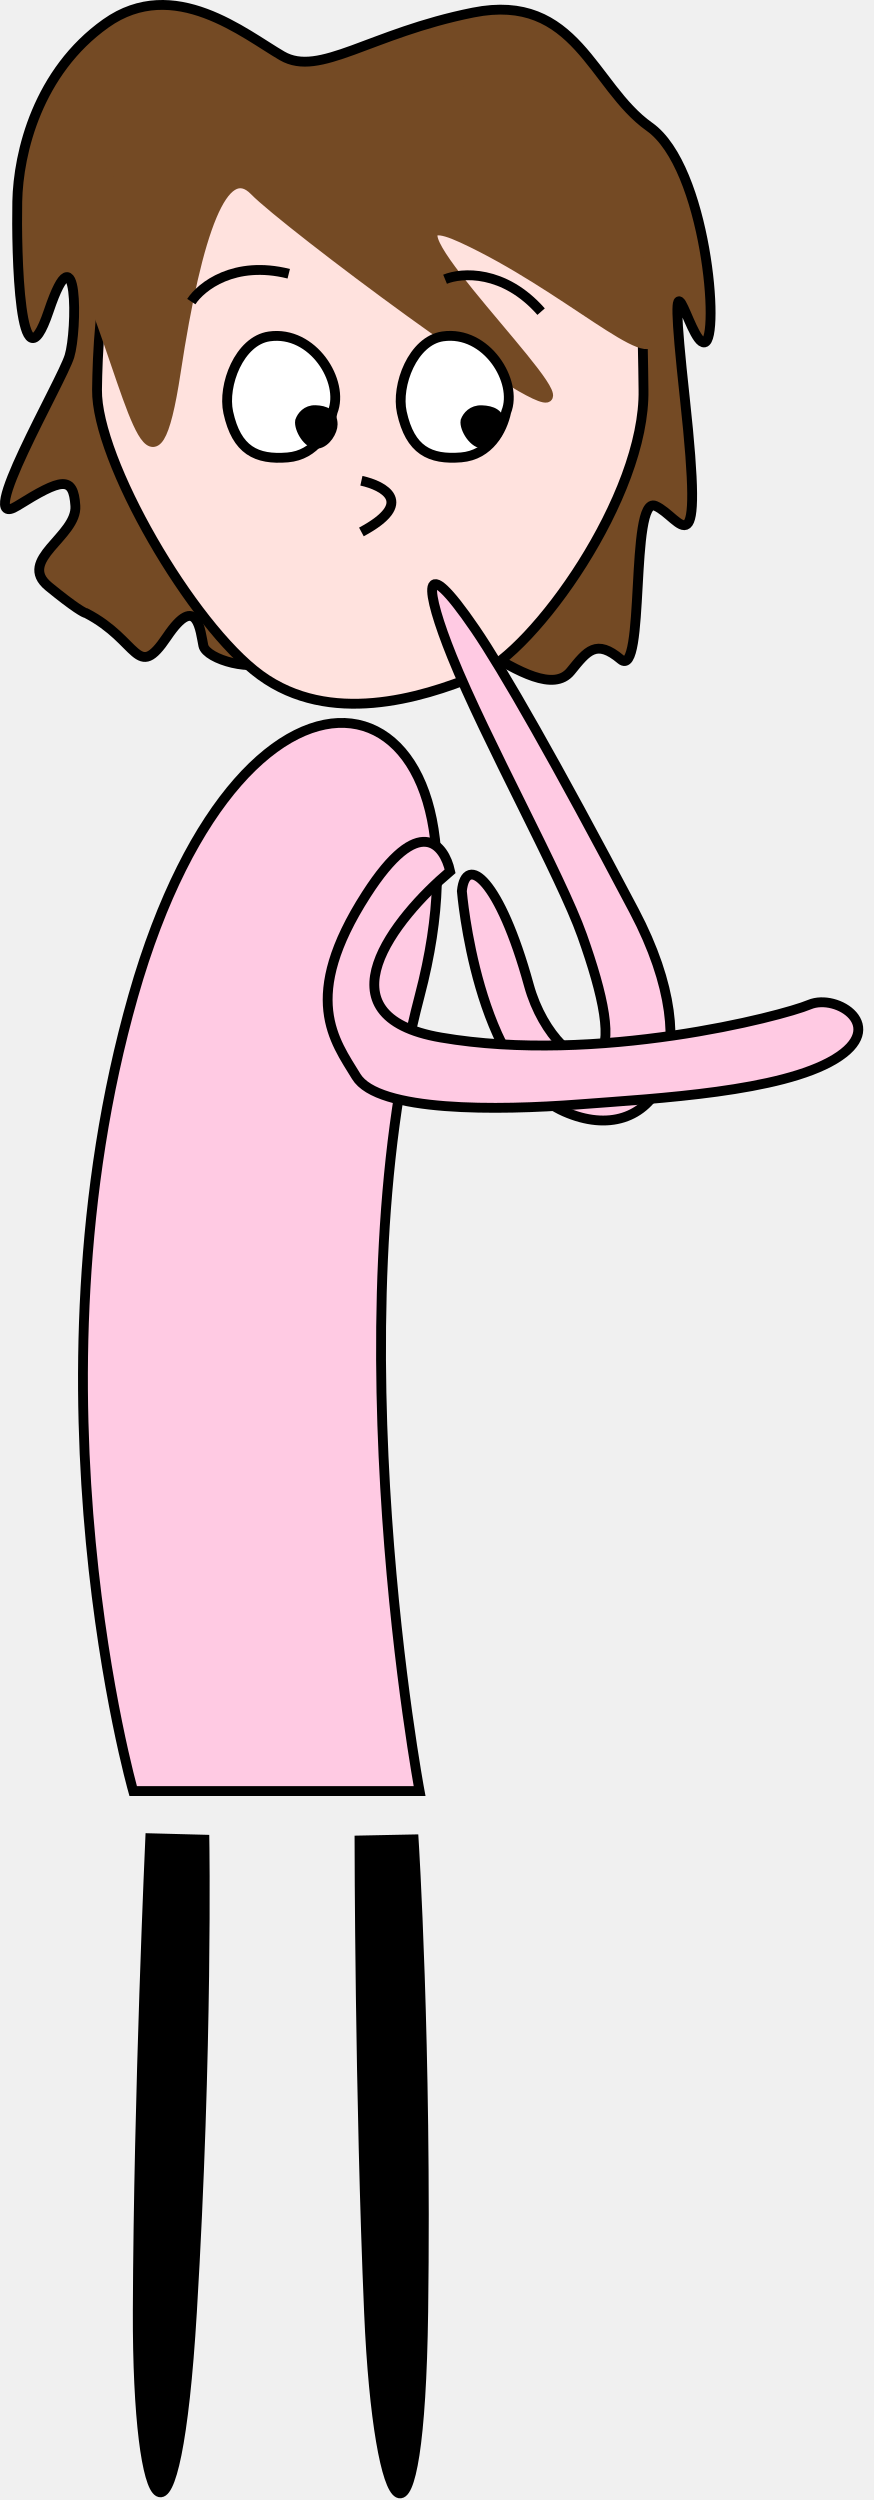
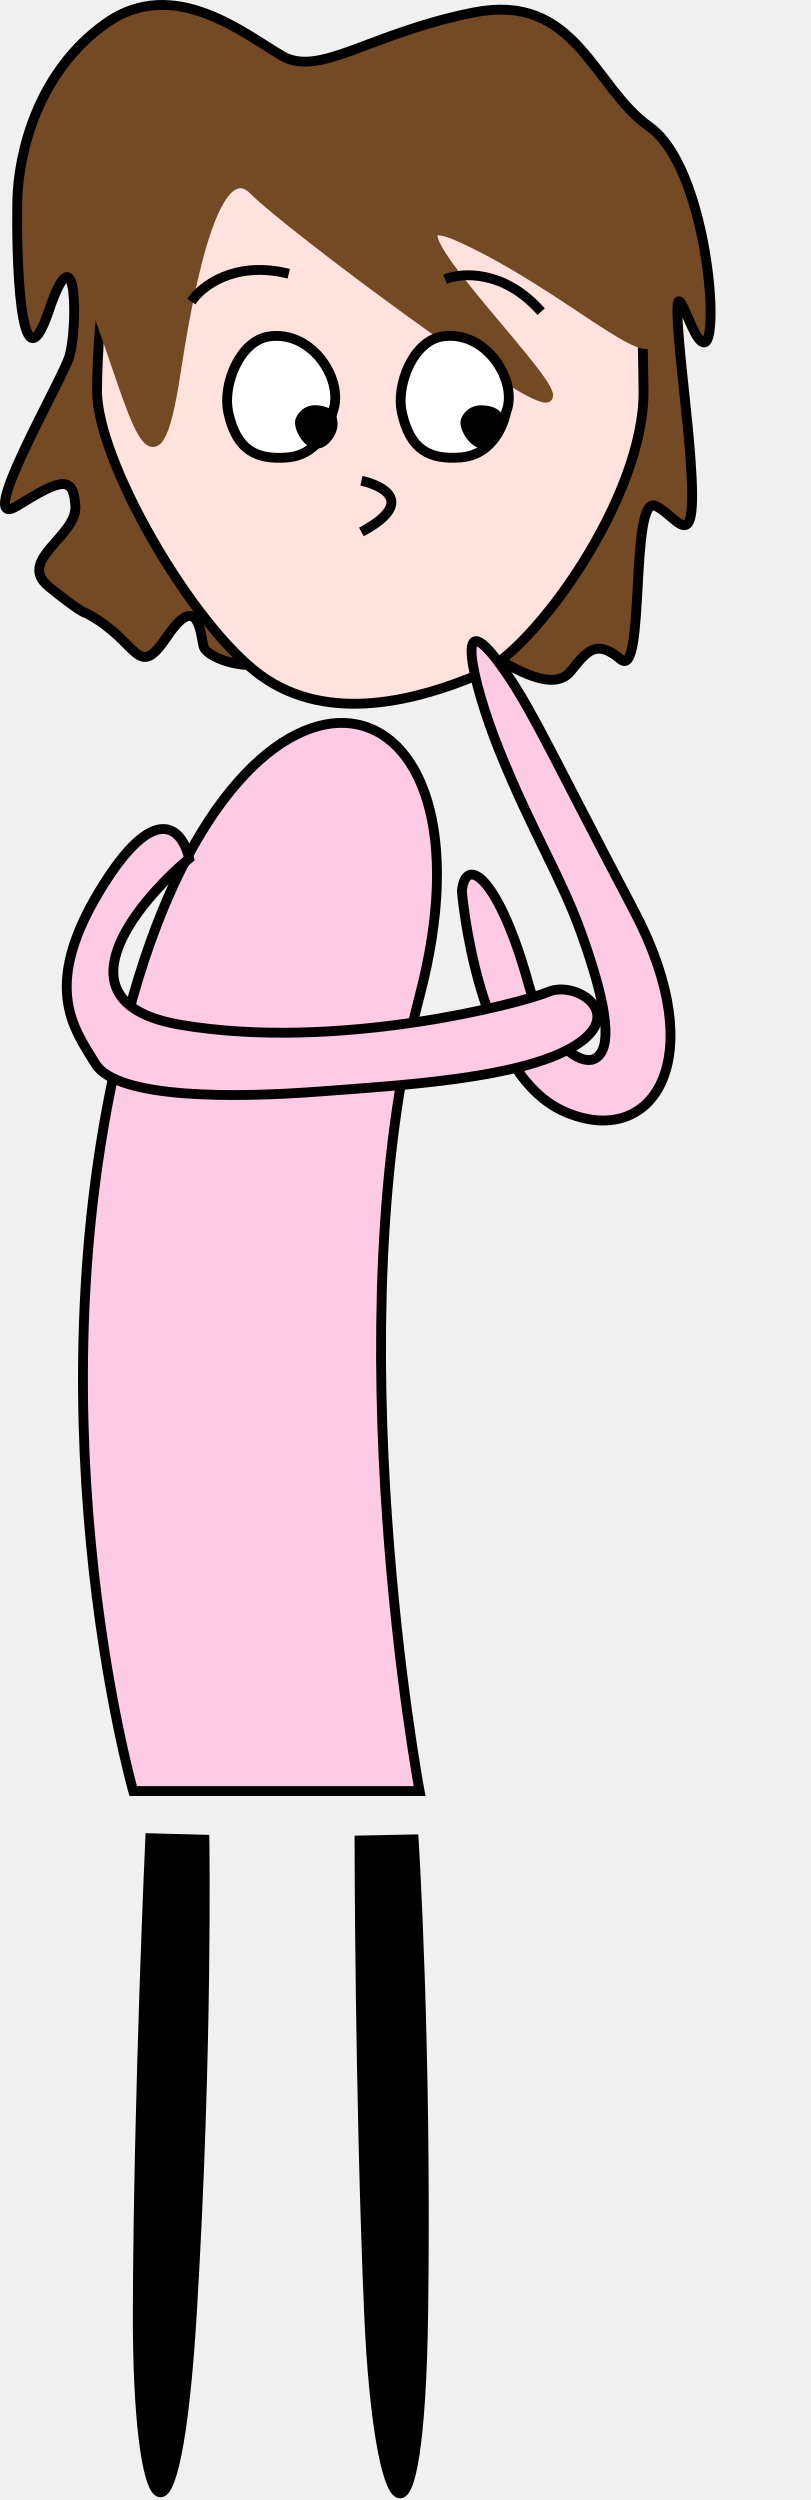
- <svg xmlns="http://www.w3.org/2000/svg" width="887" height="2539" viewBox="0 0 887 2539" fill="none">
+ <svg xmlns="http://www.w3.org/2000/svg" width="823" height="2539" viewBox="0 0 823 2539" fill="none">
  <path d="M169.537 646.753C138.537 692.753 141.537 650.753 87.537 622.753C85.87 622.753 75.937 617.353 49.537 595.753C16.537 568.753 78.537 544.753 76.537 513.753C74.537 482.753 62.537 485.753 17.537 513.753C-27.463 541.753 62.537 387.753 70.537 361.753C78.537 335.753 79.537 226.753 49.537 315.753C19.537 404.753 16.537 254.753 17.537 204.753C18.537 154.753 38.537 72.753 107.537 23.753C176.537 -25.247 248.537 34.753 286.537 56.753C324.537 78.753 375.537 33.753 480.537 12.753C585.537 -8.247 601.537 87.753 659.537 128.753C717.537 169.753 731.537 344.753 715.537 347.753C699.537 350.753 675.537 220.753 695.537 404.753C715.537 588.753 691.537 524.753 665.537 513.753C639.537 502.753 655.537 690.753 630.537 669.753C605.537 648.753 596.537 660.753 579.537 681.753C562.537 702.753 525.537 681.753 491.537 660.753C457.537 639.753 463.537 669.753 447.537 681.753C431.537 693.753 381.537 684.753 355.537 660.753C329.537 636.753 296.537 655.753 277.537 669.753C258.537 683.753 209.537 669.753 206.537 655.753C203.537 641.753 200.537 600.753 169.537 646.753Z" fill="#744A24" stroke="black" stroke-width="10" />
  <path d="M350.537 91.753C664.537 91.753 651.537 287.753 653.537 395.753C655.537 503.753 542.537 661.753 484.537 685.753C426.537 709.753 334.537 736.753 264.537 685.753C194.537 634.753 97.537 466.753 98.537 395.753C99.537 324.753 107.152 152.763 215.537 115.753C297.537 87.753 316.537 91.753 350.537 91.753Z" fill="#FFE2DE" stroke="black" stroke-width="10" />
  <path d="M178.536 377.753C156.536 522.753 137.536 418.753 96.536 309.753V270.753C88.536 253.753 100.736 222.553 105.536 193.753C111.536 157.753 148.536 131.753 178.536 112.753C208.536 93.753 258.536 83.753 284.536 78.753C310.536 73.753 439.536 81.753 493.536 83.753C547.536 85.753 598.536 142.753 632.536 193.753C666.536 244.753 662.536 303.753 663.536 340.753C664.536 377.753 573.536 289.753 469.536 241.753C365.536 193.753 563.536 384.753 556.536 402.753C549.536 420.753 289.536 225.753 258.536 193.753C227.536 161.753 200.536 232.753 178.536 377.753Z" fill="#744A24" stroke="#744A24" stroke-width="10" />
  <path d="M292.093 464.571C320.465 462.25 333.941 437.171 337.836 418.316C350.167 387.665 317.827 335.241 273.409 341.673C243.168 346.052 225.746 391.172 231.838 418.905C240.295 457.409 260.332 467.169 292.093 464.571Z" fill="white" stroke="black" stroke-width="10" />
  <path d="M320.373 416.55C311.446 416.244 306.506 422.622 304.739 427.624C303.536 435.127 312.789 451.973 322.615 450.606C331.067 449.431 337.91 437.838 337.851 430.966C337.759 420.163 330.365 416.892 320.373 416.55Z" fill="black" stroke="black" stroke-width="10" />
  <path d="M468.366 464.523C496.739 462.202 510.214 437.123 514.11 418.268C526.441 387.617 494.1 335.193 449.682 341.625C419.442 346.004 402.02 391.124 408.111 418.857C416.568 457.361 436.605 467.121 468.366 464.523Z" fill="white" stroke="black" stroke-width="10" />
  <path d="M489.231 416.636C479.776 416.273 474.586 422.585 472.747 427.549C471.523 435.005 481.432 451.823 491.829 450.528C500.771 449.415 507.942 437.927 507.835 431.091C507.666 420.344 499.815 417.042 489.231 416.636Z" fill="black" stroke="black" stroke-width="10" />
  <path d="M367.037 488.253C390.037 493.253 422.237 510.653 367.037 540.253" stroke="black" stroke-width="10" />
  <path d="M194.279 306.306C204.205 291.099 237.899 264.151 293.257 278.018" stroke="black" stroke-width="10" />
  <path d="M452 283.602C468.805 276.719 511.84 273.663 549.541 316.506" stroke="black" stroke-width="10" />
-   <path d="M426.134 1819H135.255C135.255 1819 20.5 1415 135.255 1011.62C250.01 608.233 514.268 676.733 426.134 1011.62C338 1346.5 426.134 1819 426.134 1819Z" fill="#FFCAE3" stroke="black" stroke-width="10" />
-   <path d="M573.207 1128.94C484.083 1089.8 469.074 904.981 469.074 904.981C472.944 866.542 507.445 892.513 537.127 1000.6C551.159 1051.7 589.106 1086.83 606.274 1073.86C623.909 1060.54 612.651 1010.51 591.212 950.1C569.772 889.69 493.42 751.934 459.054 666.773C431.863 599.392 425.458 555.357 482.542 638.895C510.482 679.784 564.129 773.473 643.999 925.106C723.869 1076.74 662.331 1168.09 573.207 1128.94Z" fill="#FFCAE3" stroke="black" stroke-width="10" />
-   <path d="M447.8 1053.7C320.926 1031.87 401.146 932.036 457.115 884.845C451.167 857.747 425.81 824.534 371.971 908.462C304.673 1013.37 339.763 1057.01 361.779 1093.23C383.796 1129.45 505.218 1127.91 587.718 1121.65C670.219 1115.39 792.764 1108.77 847.67 1075.76C902.575 1042.75 850.118 1008.45 822.08 1020.29C794.042 1032.13 606.393 1080.98 447.8 1053.7Z" fill="#FFCAE3" stroke="black" stroke-width="10" />
-   <path d="M365.11 1869.2L420.119 1868.08C420.119 1868.08 433.45 2077.32 429.828 2347.82C426.207 2618.32 384.251 2567.76 374.819 2348.93C365.387 2130.11 365.11 1869.2 365.11 1869.2Z" fill="black" stroke="black" stroke-width="10" />
-   <path d="M152.599 1866.92L207.6 1868.37C207.6 1868.37 211.158 2078 194.924 2348.04C178.69 2618.08 139.138 2565.62 139.923 2346.59C140.707 2127.56 152.599 1866.92 152.599 1866.92Z" fill="black" stroke="black" stroke-width="10" />
+   <path d="M426.134 1819H135.255C135.255 1819 20.5 1415 135.255 1011.62C250.01 608.232 514.268 676.732 426.134 1011.62C338 1346.5 426.134 1819 426.134 1819Z" fill="#FFCAE3" stroke="black" stroke-width="10" />
+   <path d="M573.207 1128.94C484.083 1089.8 469.074 904.98 469.074 904.98C472.944 866.541 507.445 892.513 537.127 1000.6C551.159 1051.7 589.106 1086.83 606.274 1073.86C623.908 1060.54 612.651 1010.51 591.211 950.1C569.772 889.69 541.366 847.162 507 762C479.81 694.62 457.416 600.462 514.5 684C542.441 724.889 564.129 773.473 643.999 925.106C723.868 1076.74 662.331 1168.09 573.207 1128.94Z" fill="#FFCAE3" stroke="black" stroke-width="10" />
+   <path d="M182.8 1040.7C55.926 1018.87 136.146 919.036 192.115 871.845C186.167 844.747 160.81 811.534 106.971 895.462C39.673 1000.37 74.763 1044.01 96.779 1080.23C118.796 1116.45 240.218 1114.91 322.718 1108.65C405.219 1102.39 527.764 1095.77 582.67 1062.76C637.575 1029.75 585.118 995.454 557.08 1007.29C529.042 1019.13 341.393 1067.98 182.8 1040.7Z" fill="#FFCAE3" stroke="black" stroke-width="10" />
+   <path d="M365.109 1869.2L420.118 1868.08C420.118 1868.08 433.449 2077.32 429.827 2347.82C426.206 2618.32 384.25 2567.76 374.818 2348.93C365.386 2130.11 365.109 1869.2 365.109 1869.2Z" fill="black" stroke="black" stroke-width="10" />
+   <path d="M152.598 1866.92L207.599 1868.37C207.599 1868.37 211.157 2078 194.923 2348.04C178.689 2618.08 139.137 2565.62 139.922 2346.59C140.706 2127.56 152.598 1866.92 152.598 1866.92Z" fill="black" stroke="black" stroke-width="10" />
</svg>
